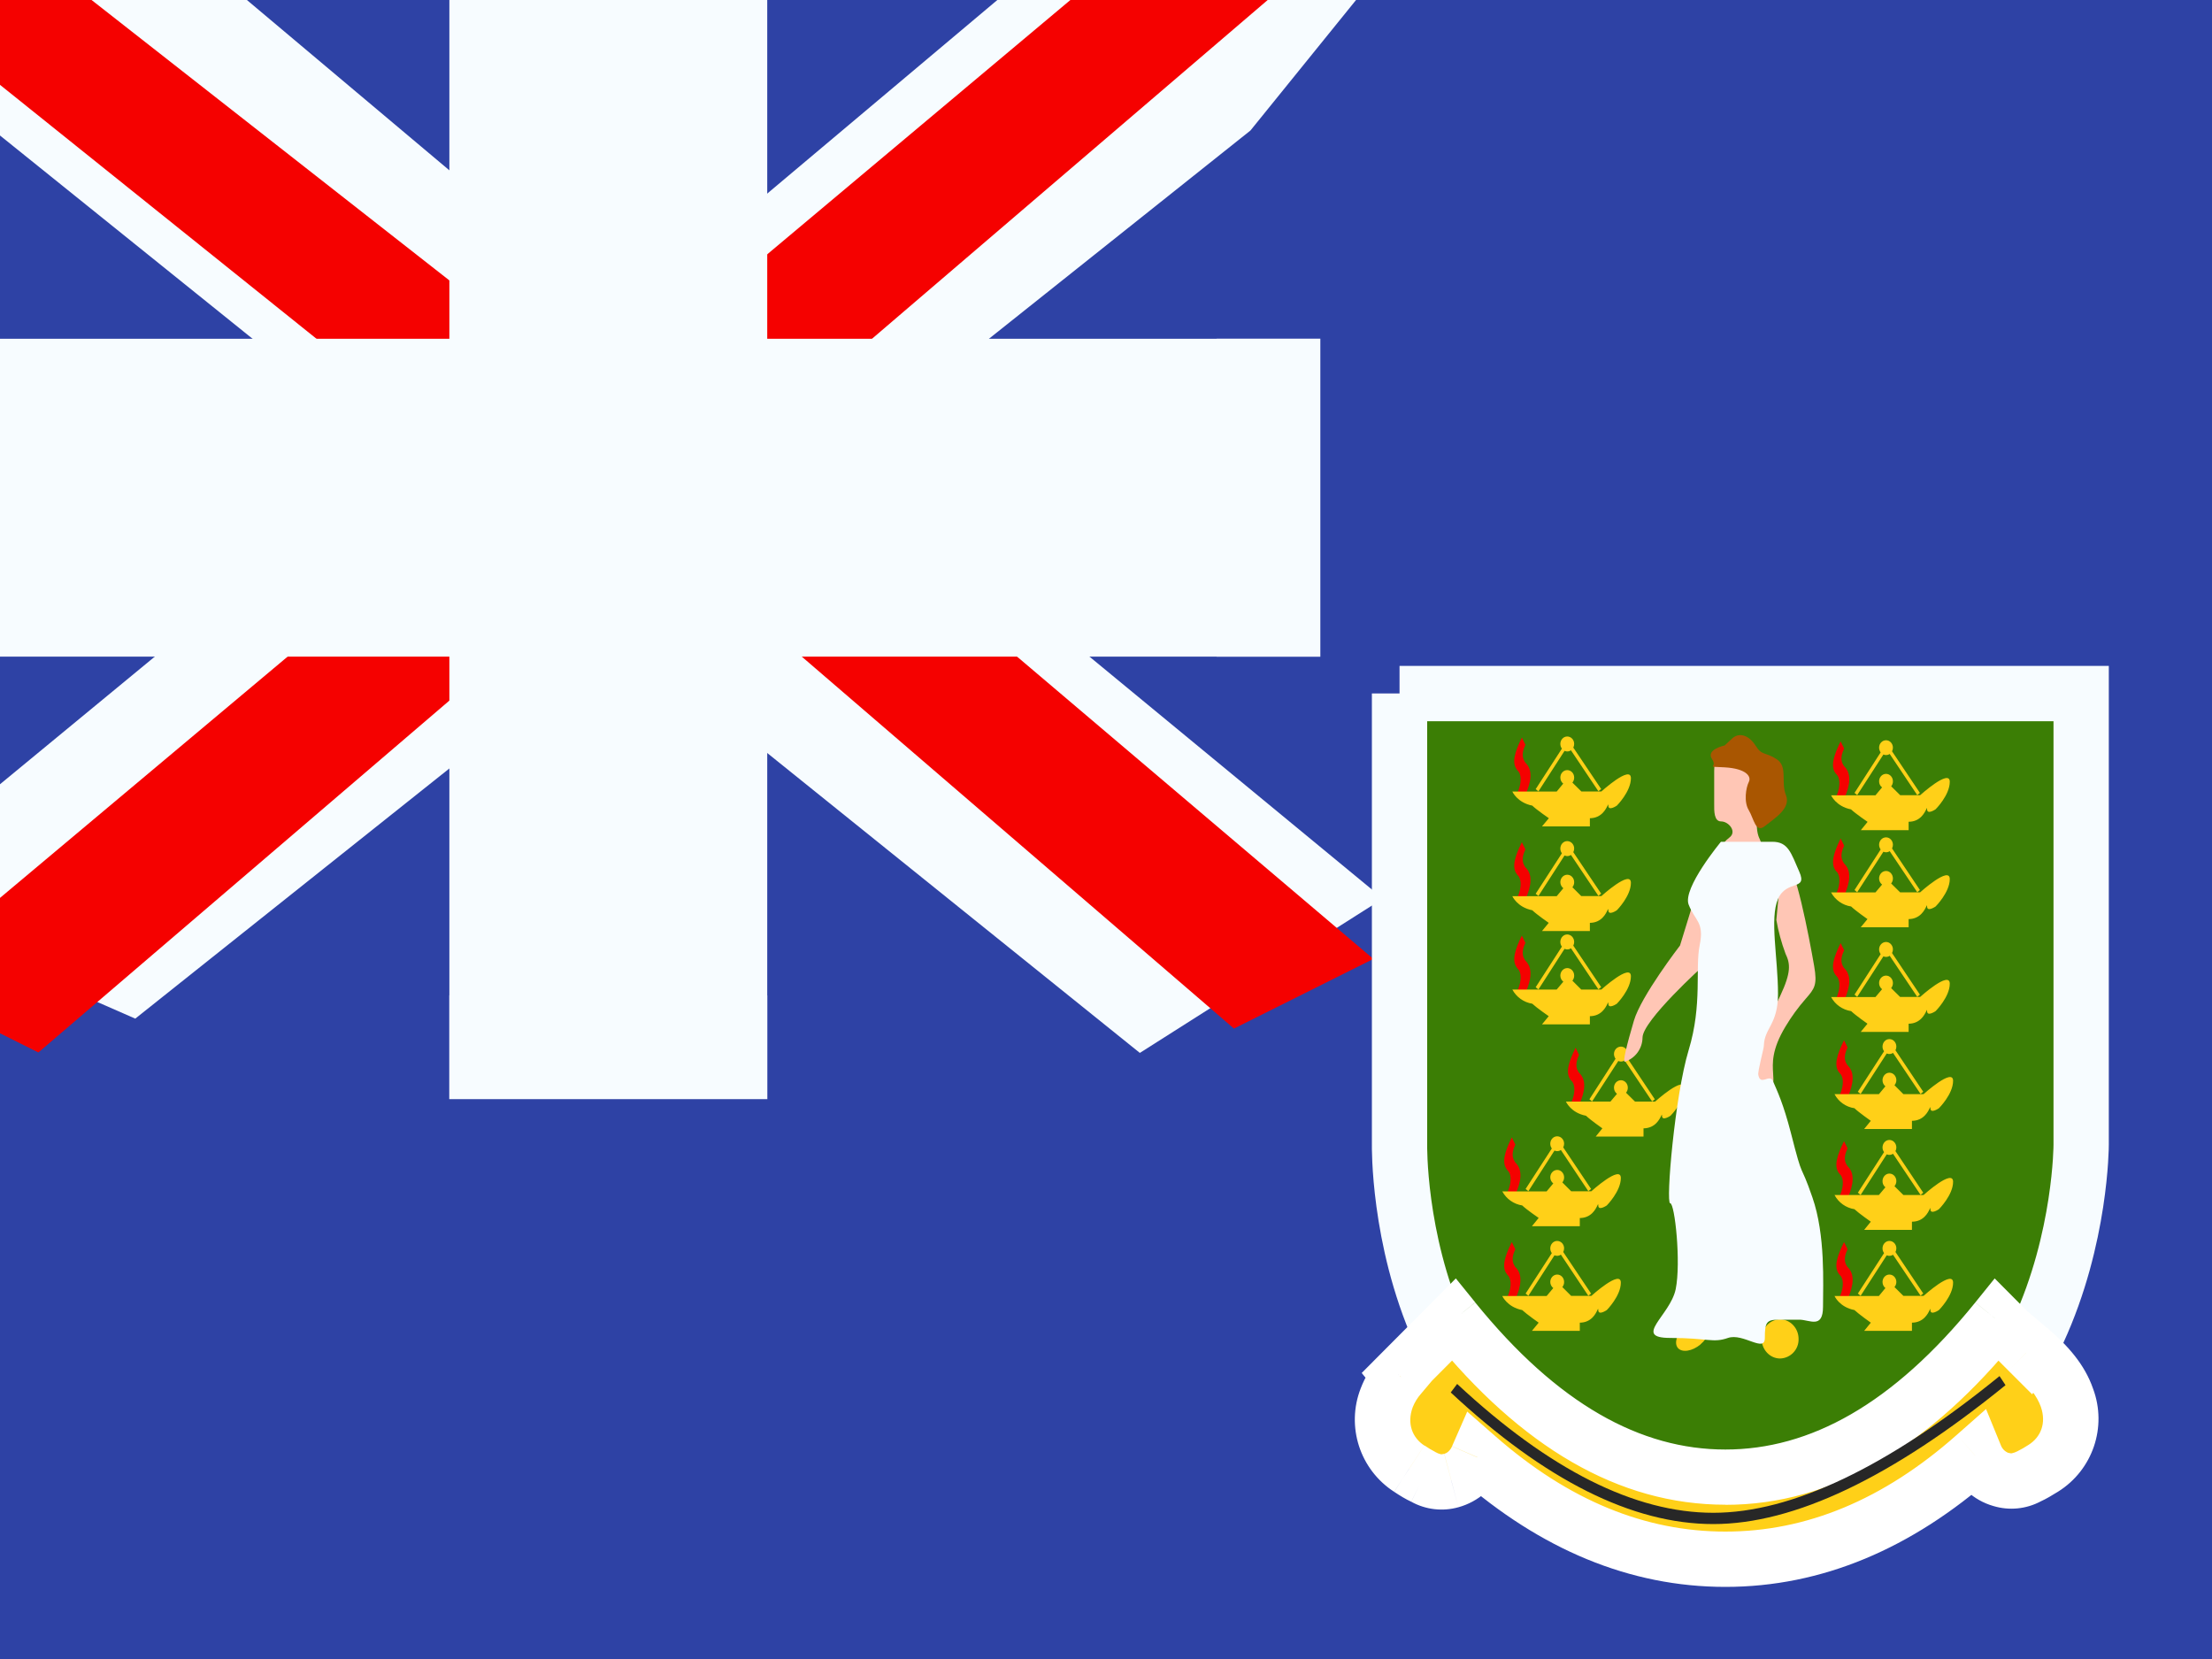
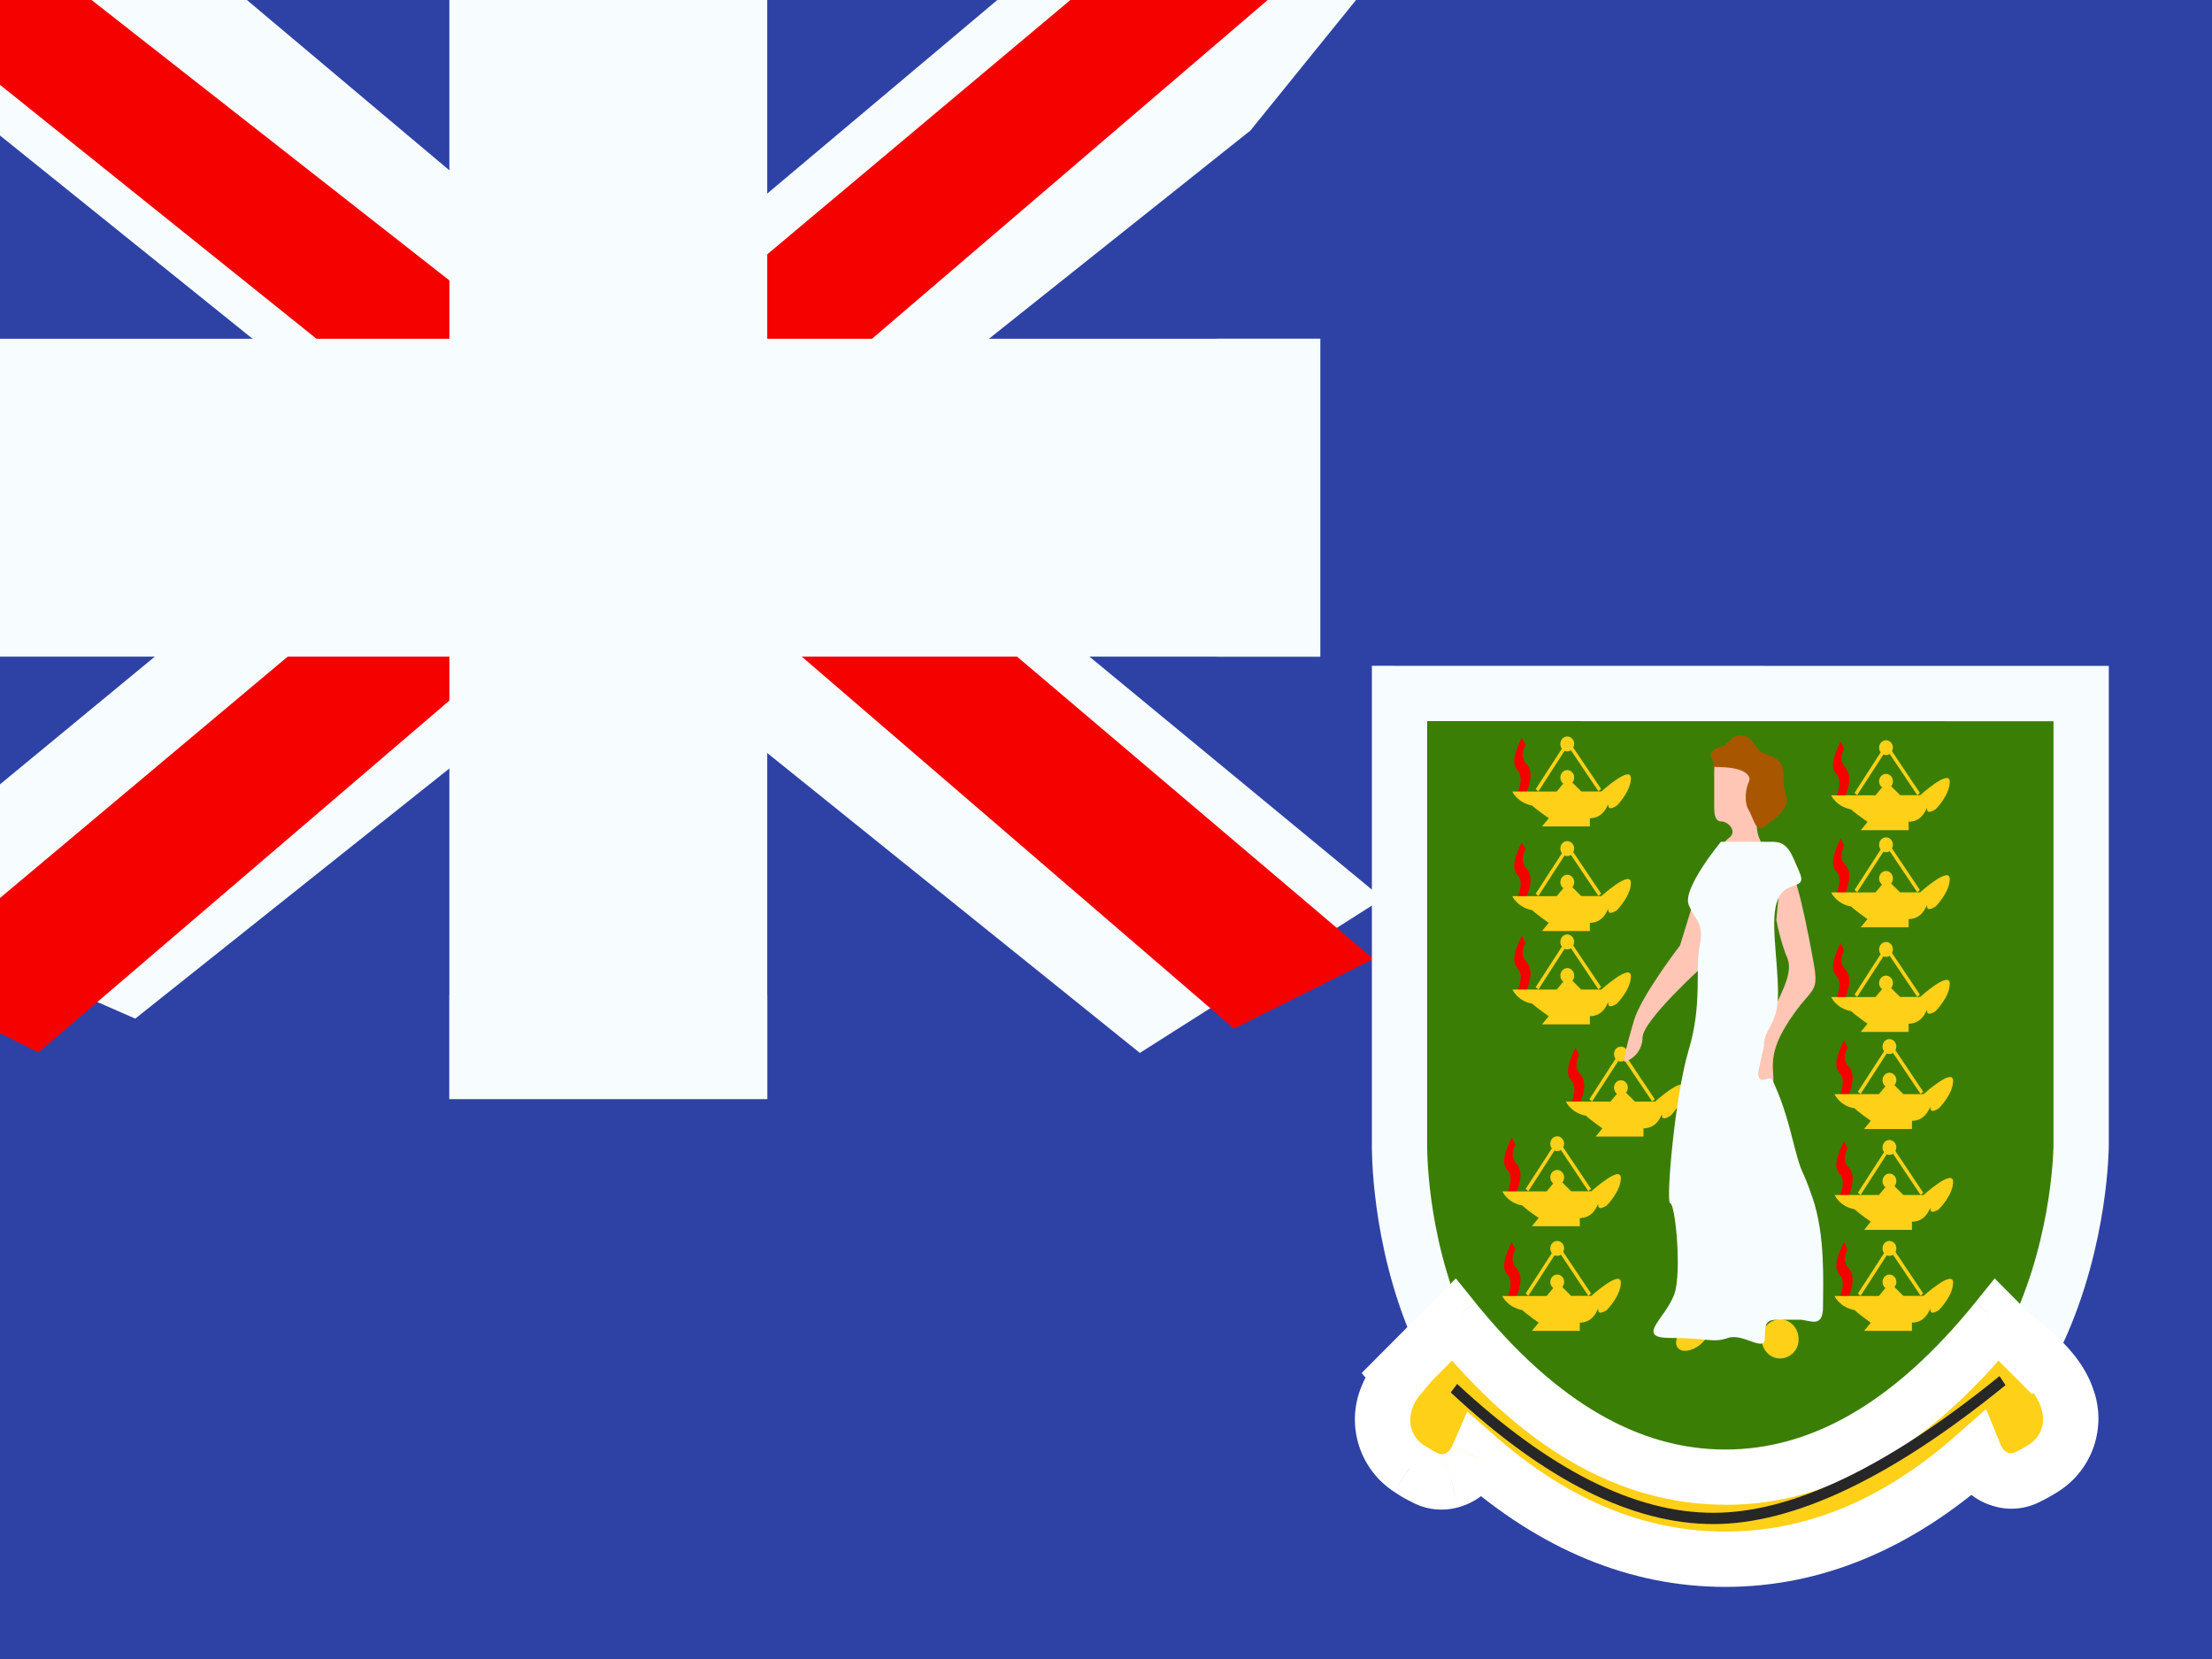
<svg xmlns="http://www.w3.org/2000/svg" width="20" height="15" fill="none">
  <g mask="url(#VG_-_Virgin_Islands_(British)__a)">
-     <path fill="#2E42A5" fill-rule="evenodd" d="M0 0v15h20V0H0z" clip-rule="evenodd" />
+     <path fill="#2e42a5" fill-rule="evenodd" d="M0 0v15h20V0z" clip-rule="evenodd" />
    <g mask="url(#VG_-_Virgin_Islands_(British)__b)">
-       <path fill="#2E42A5" d="M0 0h11v9H0z" />
+       <path fill="#2e42a5" d="M0 0h11v9H0z" />
      <g mask="url(#VG_-_Virgin_Islands_(British)__c)">
-         <path fill="#F7FCFF" d="M-1.253 8.125 1.223 9.21l10.083-8.03 1.306-1.614-2.647-.363-4.113 3.46-3.31 2.332-3.795 3.129z" />
-         <path fill="#F50100" d="m-.914 8.886 1.261.63L12.143-.583h-1.77L-.915 8.886z" />
-         <path fill="#F7FCFF" d="M12.503 8.125 10.306 9.52-.056 1.18-1.362-.434l2.647-.363 4.113 3.46 3.31 2.332 3.795 3.129z" />
-         <path fill="#F50100" d="m12.418 8.67-1.261.63-5.023-4.323-1.489-.483-6.133-4.921H.283l6.13 4.804 1.628.58 4.377 3.714z" />
-         <path fill="#F50100" fill-rule="evenodd" d="M6 0H5v4H0v1h5v4h1V5h5V4H6V0z" clip-rule="evenodd" />
-         <path fill="#F7FCFF" d="M5 0v-.938h-.938V0H5zm1 0h.938v-.938H6V0zM5 4v.938h.938V4H5zM0 4v-.938h-.938V4H0zm0 1h-.938v.938H0V5zm5 0h.938v-.938H5V5zm0 4h-.938v.938H5V9zm1 0v.938h.938V9H6zm0-4v-.938h-.938V5H6zm5 0v.938h.938V5H11zm0-1h.938v-.938H11V4zM6 4h-.938v.938H6V4zM5 .937h1V-.938H5V.938zM5.938 4V0H4.063v4h1.875zM0 4.938h5V3.063H0v1.874zM.938 5V4H-.938v1H.938zM5 4.062H0v1.875h5V4.063zM5.938 9V5H4.063v4h1.875zM6 8.062H5v1.876h1V8.062zM5.062 5v4h1.875V5H5.063zM11 4.062H6v1.875h5V4.063zM10.062 4v1h1.876V4h-1.876zM6 4.938h5V3.063H6v1.874zM5.062 0v4h1.875V0H5.063z" mask="url(#VG_-_Virgin_Islands_(British)__d)" />
+         <path fill="#f7fcff" d="M-1.253 8.125 1.223 9.21l10.083-8.03 1.306-1.614-2.647-.363-4.113 3.46-3.31 2.332z" />
+         <path fill="#f50100" d="m-.914 8.886 1.261.63L12.143-.583h-1.77z" />
+         <path fill="#f7fcff" d="M12.503 8.125 10.306 9.52-.056 1.18-1.362-.434l2.647-.363 4.113 3.46 3.31 2.332z" />
+         <path fill="#f50100" d="m12.418 8.67-1.261.63-5.023-4.323-1.489-.483-6.133-4.921H.283l6.13 4.804 1.628.58 4.377 3.714z" />
+         <path fill="#f50100" fill-rule="evenodd" d="M6 0H5v4H0v1h5v4h1V5h5V4H6z" clip-rule="evenodd" />
+         <path fill="#f7fcff" d="M5 0v-.938h-.938V0zm1 0h.938v-.938H6zM5 4v.938h.938V4zM0 4v-.938h-.938V4zm0 1h-.938v.938H0zm5 0h.938v-.938H5zm0 4h-.938v.938H5zm1 0v.938h.938V9zm0-4v-.938h-.938V5zm5 0v.938h.938V5zm0-1h.938v-.938H11zM6 4h-.938v.938H6zM5 .937h1V-.938H5zM5.938 4V0H4.063v4zM0 4.938h5V3.063H0zM.938 5V4H-.938v1zM5 4.062H0v1.875h5zM5.938 9V5H4.063v4zM6 8.062H5v1.876h1zM5.062 5v4h1.875V5zM11 4.062H6v1.875h5zM10.062 4v1h1.876V4zM6 4.938h5V3.063H6zM5.062 0v4h1.875V0z" mask="url(#VG_-_Virgin_Islands_(British)__d)" />
      </g>
-       <path fill="#3B7E05" fill-rule="evenodd" stroke="#F7FCFF" stroke-width=".5" d="M12.654 6.27v4.081s-.06 3.376 3.051 3.376c3.112 0 3.112-3.376 3.112-3.376v-4.08h-6.163z" clip-rule="evenodd" />
-       <path fill="#FFD018" fill-rule="evenodd" d="m12.648 12.43.496-.497c.775.957 1.59 1.422 2.456 1.422.866 0 1.68-.465 2.454-1.422l.282.283.012-.018c.173.146.286.283.341.441a.527.527 0 0 1-.215.637 1.204 1.204 0 0 1-.129.073.326.326 0 0 1-.253.028.363.363 0 0 1-.233-.217c-.703.622-1.458.938-2.259.938-.794 0-1.543-.31-2.242-.922a.362.362 0 0 1-.236.21.326.326 0 0 1-.253-.032 1.214 1.214 0 0 1-.127-.075.527.527 0 0 1-.204-.64.66.66 0 0 1 .12-.198.475.475 0 0 1-.01-.01z" clip-rule="evenodd" />
-       <path fill="#fff" d="m13.144 11.933.194-.158-.175-.216-.196.197.177.177zm-.496.497-.177-.176-.159.16.142.174.194-.158zm5.406-.497.177-.177-.196-.197-.175.217.194.157zm.282.283-.177.176.215.215.17-.251-.208-.14zm.012-.018.162-.19-.213-.18-.156.23.207.14zm.341.441.236-.082-.236.082zm-.215.637.134.211-.134-.211zm-.129.073-.105-.227.105.227zm-.253.028.068-.24-.068.24zm-.233-.217.231-.095-.133-.325-.264.233.166.187zm-4.5.016.164-.188-.257-.225-.137.313.23.1zm-.237.21-.064-.241.064.242zm-.253-.032-.109.225.11-.225zm-.127-.075-.137.21.136-.21zm-.204-.64-.235-.086.235.086zm.12-.198.19.161.133-.158-.13-.16-.194.157zm.309-.685-.496.498.354.353.496-.498-.354-.353zm2.633 1.35c-.764 0-1.515-.408-2.262-1.33l-.388.314c.802.991 1.682 1.515 2.65 1.515v-.5zm2.26-1.33c-.746.922-1.496 1.33-2.26 1.33v.5c.968 0 1.847-.525 2.649-1.516l-.39-.314zm.653.263-.282-.283-.354.354.282.282.354-.353zm-.372.02-.012.017.414.28.012-.018-.414-.28zm.784.498c-.076-.22-.228-.391-.415-.55l-.323.382c.157.134.232.235.266.332l.472-.164zm-.317.93a.777.777 0 0 0 .317-.93l-.472.164c.051.148-.002.274-.112.343l.267.423zm-.157.088c.05-.023.101-.053.157-.088l-.267-.423a.952.952 0 0 1-.101.058l.21.453zm-.427.042a.564.564 0 0 0 .427-.042l-.211-.453a.193.193 0 0 1-.05.018c-.002 0-.009.002-.03-.004l-.136.481zm-.396-.362c.07.174.213.31.396.362l.136-.48a.12.12 0 0 1-.07-.072l-.462.19zM15.6 14.348c.873 0 1.685-.346 2.425-1l-.332-.375c-.666.59-1.364.875-2.093.875v.5zm-2.406-.984c.735.644 1.54.984 2.406.984v-.5c-.723 0-1.415-.28-2.077-.86l-.33.376zm-.008.264a.613.613 0 0 0 .401-.351l-.458-.2c-.019.042-.048.062-.07.068l.127.483zm-.426-.05a.565.565 0 0 0 .426.05l-.128-.483c-.021.005-.028.004-.03.004a.193.193 0 0 1-.05-.02l-.218.45zm-.155-.09c.054.036.105.067.155.09l.219-.449a.955.955 0 0 1-.1-.06l-.274.42zm-.302-.935a.777.777 0 0 0 .302.935l.273-.418c-.108-.071-.159-.198-.105-.346l-.47-.171zm.163-.272a.91.91 0 0 0-.163.272l.47.171a.413.413 0 0 1 .075-.122l-.382-.321zm-.012.307.01.011.387-.315a.442.442 0 0 1-.009-.01l-.388.314z" />
-       <path fill="#F50100" fill-rule="evenodd" d="m13.722 7.163.07.025c.057-.13.066-.229 0-.292l-.002-.003c-.015-.024-.043-.067.002-.159l-.032-.065c-.065.132-.094.228-.043.292l.002.004.003.002c.03.027.042.1 0 .196zm0 .946.07.025c.057-.13.066-.229 0-.292l-.002-.003c-.015-.024-.043-.067.002-.159l-.032-.065c-.065.132-.094.228-.043.292l.002.004.003.002c.03.027.042.1 0 .196zm.07.87-.07-.026c.042-.095.03-.169 0-.195l-.003-.003-.002-.003c-.05-.065-.022-.16.043-.293l.032.066c-.045.091-.017.134-.002.158l.002.003c.066.064.057.163 0 .293zm.416.988.07.025c.056-.13.066-.229 0-.292l-.003-.003c-.015-.024-.042-.067.002-.159l-.031-.065c-.065.132-.094.228-.044.292l.003.004.003.002c.03.027.041.1 0 .196zm-.507.836-.07-.026c.042-.095.03-.168 0-.195l-.003-.003-.002-.003c-.05-.064-.022-.16.043-.292l.032.065c-.045.092-.017.134-.002.159l.002.003c.066.063.057.162 0 .292zm-.07.92.07.026c.057-.13.066-.229 0-.293l-.002-.002c-.015-.025-.043-.067.002-.159l-.032-.065c-.065.132-.094.228-.043.292l.002.003.003.003c.03.027.042.1 0 .195zm3.073.026-.069-.026c.042-.095.03-.168 0-.195l-.003-.003-.003-.003c-.05-.064-.021-.16.044-.292l.032.065c-.045.092-.018.134-.002.159l.002.002c.066.064.056.163 0 .293zm-.069-.938.07.026c.056-.13.066-.23 0-.293l-.002-.003c-.016-.024-.043-.067.002-.158l-.032-.065c-.065.132-.094.228-.044.292l.003.003.003.003c.03.026.042.1 0 .195zm.07-.886-.07-.026c.042-.095.03-.169 0-.195l-.003-.003-.003-.003c-.05-.065-.021-.16.044-.293l.032.066c-.045.091-.018.134-.002.158l.002.003c.066.064.056.163 0 .293zm-.1-.904.07.025c.056-.13.065-.229 0-.292l-.003-.003c-.015-.024-.043-.067.002-.159l-.032-.065c-.064.132-.094.228-.043.292l.003.004.003.002c.029.027.041.1 0 .196zm.07-.92-.07-.026c.041-.095.029-.17 0-.195l-.003-.003-.003-.003c-.05-.065-.021-.16.043-.293l.032.065c-.044.092-.017.135-.002.159l.002.003c.066.063.057.162 0 .292zm-.07-.905.07.026c.056-.13.065-.229 0-.293l-.003-.003c-.015-.024-.043-.066.002-.158l-.032-.065c-.064.132-.094.228-.043.292l.003.003.003.003c.029.027.041.1 0 .195z" clip-rule="evenodd" />
-       <path fill="#FFD018" fill-rule="evenodd" d="M14.225 6.76a.072.072 0 0 0 .008-.034c0-.037-.028-.067-.063-.067-.034 0-.062.03-.062.067 0 .016.005.031.014.043l-.237.366.025.02.236-.366a.058.058 0 0 0 .058-.005l.248.37.025-.02-.252-.375zm-.008.316a.07.07 0 0 0 .016-.046c0-.037-.028-.067-.063-.067-.034 0-.062.03-.062.067 0 .023.01.043.026.055l-.059.072h-.401s.044.1.18.127c.042.04.15.114.15.114l-.062.074h.433v-.074c.106-.001.145-.084.16-.114.005-.012.007-.016.007 0 0 .053.077 0 .077 0s.127-.127.127-.248c0-.122-.267.12-.267.12h-.181l-.081-.08zm-.543 1.027h.401l.06-.072a.07.07 0 0 1-.027-.055c0-.037.028-.067.063-.067.034 0 .062.03.062.067a.07.07 0 0 1-.016.046l.08.08h.182s.267-.242.267-.12c0 .12-.127.248-.127.248s-.077.053-.077 0c0-.016-.002-.012-.008 0-.014.03-.053.113-.159.114v.074h-.433l.061-.074s-.107-.074-.149-.114c-.136-.027-.18-.127-.18-.127zm.551-.398a.072.072 0 0 0 .008-.033c0-.037-.028-.067-.063-.067-.034 0-.062.03-.062.067 0 .016.005.031.014.043l-.237.366.025.02.236-.366a.058.058 0 0 0 .058-.005l.248.37.025-.02-.252-.375zm-.551 1.242h.401l.06-.071a.07.07 0 0 1-.027-.055c0-.037.028-.068.063-.068.034 0 .062.03.062.068a.07.07 0 0 1-.016.046l.08.08h.182s.267-.242.267-.12c0 .12-.127.248-.127.248s-.077.053-.077 0c0-.016-.002-.013-.008 0-.014.03-.053.112-.159.113v.074h-.433l.061-.074s-.107-.074-.149-.113a.248.248 0 0 1-.18-.128zm.551-.397a.072.072 0 0 0 .008-.033c0-.037-.028-.068-.063-.068-.034 0-.062.03-.062.068 0 .016.005.03.014.042l-.237.367.025.02.236-.367a.058.058 0 0 0 .058-.005l.248.371.025-.02-.252-.375zm-.066 1.41h.402l.059-.07a.07.07 0 0 1-.027-.056c0-.037.028-.067.063-.067.034 0 .062.03.062.067a.07.07 0 0 1-.016.046l.081.08h.182s.267-.242.267-.12c0 .12-.128.248-.128.248s-.077.053-.077 0c0-.015-.001-.012-.007 0-.014.03-.054.113-.16.114v.074h-.432l.06-.074s-.106-.074-.148-.114c-.137-.026-.181-.127-.181-.127zm.552-.397a.072.072 0 0 0 .007-.033c0-.037-.027-.067-.062-.067s-.063.03-.063.067c0 .016.006.031.014.043l-.236.366.024.02.237-.366a.058.058 0 0 0 .057-.005l.249.371.024-.02-.251-.376zm-1.128 1.209h.401l.06-.072a.07.07 0 0 1-.027-.055c0-.037.028-.067.063-.067.034 0 .062.03.062.067a.07.07 0 0 1-.016.046l.08.08h.182s.267-.242.267-.12c0 .12-.127.248-.127.248s-.077.053-.077 0c0-.016-.002-.012-.008 0-.014.03-.053.113-.159.114v.074h-.433l.061-.075s-.107-.073-.149-.113a.248.248 0 0 1-.18-.127zm.551-.398a.072.072 0 0 0 .008-.033c0-.037-.028-.067-.063-.067-.034 0-.062.03-.062.067 0 .016.005.031.014.043l-.237.366.025.02.236-.367a.058.058 0 0 0 .058-.005l.248.372.025-.02-.252-.376zm-.551 1.344h.401l.06-.072a.07.07 0 0 1-.027-.055c0-.037.028-.067.063-.067.034 0 .062.03.062.067a.07.07 0 0 1-.016.046l.08.08h.182s.267-.242.267-.12c0 .12-.127.248-.127.248s-.077.053-.077 0c0-.016-.002-.013-.008 0-.014.03-.053.113-.159.114v.074h-.433l.061-.074s-.107-.075-.149-.114c-.136-.027-.18-.127-.18-.127zm.551-.398a.072.072 0 0 0 .008-.033c0-.037-.028-.067-.063-.067-.034 0-.062.03-.062.067 0 .016.005.031.014.043l-.237.366.025.02.236-.366a.06.06 0 0 0 .058-.006l.248.372.025-.02-.252-.376zm2.452.398h.402l.059-.072a.07.07 0 0 1-.026-.055c0-.037.028-.067.062-.067.035 0 .063.03.063.067a.07.07 0 0 1-.017.046l.081.08h.182s.267-.242.267-.12c0 .12-.128.248-.128.248s-.077.053-.077 0c0-.016-.001-.013-.007 0-.014.03-.054.113-.16.114v.074h-.432l.06-.074s-.106-.075-.148-.114c-.137-.027-.18-.127-.18-.127zm.552-.398a.07.07 0 0 0 .008-.033c0-.037-.028-.067-.063-.067-.034 0-.062.03-.062.067 0 .016.005.031.014.043l-.237.366.025.02.236-.366a.059.059 0 0 0 .057-.005l.249.37.024-.02-.251-.375zm-.552-.515h.402l.059-.07a.069.069 0 0 1-.026-.056c0-.037.028-.068.062-.068.035 0 .063.03.063.068a.07.07 0 0 1-.017.046l.081.08h.182s.267-.242.267-.12c0 .12-.128.248-.128.248s-.077.053-.077 0c0-.016-.001-.013-.007 0-.014.03-.054.113-.16.113v.074h-.432l.06-.074s-.106-.074-.148-.113a.248.248 0 0 1-.18-.128zm.552-.397a.071.071 0 0 0 .008-.033c0-.037-.028-.068-.063-.068-.034 0-.062.03-.062.068 0 .016.005.03.014.042l-.237.367.025.02.236-.367a.058.058 0 0 0 .057-.005l.249.372.024-.02-.251-.376zm-.552-.515h.402l.059-.071a.07.07 0 0 1-.026-.055c0-.037.028-.068.062-.068.035 0 .063.03.063.068a.07.07 0 0 1-.017.045l.081.081h.182s.267-.242.267-.121-.128.248-.128.248-.077.054-.077 0c0-.015-.001-.012-.007 0-.014.03-.054.113-.16.114v.074h-.432l.06-.074s-.106-.074-.148-.114a.243.243 0 0 1-.18-.127zm.552-.397a.07.07 0 0 0 .008-.033c0-.038-.028-.068-.063-.068-.034 0-.062.03-.062.068 0 .016.005.03.014.042l-.237.366.025.02.236-.366a.059.059 0 0 0 .057-.005l.249.371.024-.02-.251-.375zm-.582-.481h.401l.06-.071a.07.07 0 0 1-.027-.056c0-.037.028-.067.063-.067.034 0 .062.03.062.067a.07.07 0 0 1-.016.046l.081.08h.181s.268-.242.268-.12c0 .12-.128.248-.128.248s-.077.053-.077 0c0-.015-.002-.012-.007 0-.015.03-.054.113-.16.114v.074h-.433l.061-.074s-.106-.074-.148-.114a.248.248 0 0 1-.181-.127zm.551-.398a.072.072 0 0 0 .008-.033c0-.037-.028-.067-.062-.067-.035 0-.063.03-.063.067 0 .017.006.031.014.043l-.236.366.024.02.237-.366a.058.058 0 0 0 .057-.005l.249.371.024-.02-.252-.376zm-.551-.548h.401l.06-.071a.07.07 0 0 1-.027-.055c0-.038.028-.068.063-.068.034 0 .062.03.062.068a.07.07 0 0 1-.016.045l.081.08h.181s.268-.242.268-.12c0 .12-.128.248-.128.248s-.077.053-.077 0c0-.015-.002-.012-.007 0-.015.03-.054.113-.16.114v.074h-.433l.061-.074s-.106-.074-.148-.114a.248.248 0 0 1-.181-.127zm.551-.398a.072.072 0 0 0 .008-.033c0-.037-.028-.067-.062-.067-.035 0-.063.03-.063.067 0 .017.006.031.014.043l-.236.366.024.02.237-.366a.058.058 0 0 0 .057-.005l.249.371.024-.02-.252-.376z" clip-rule="evenodd" />
-       <path fill="#FFC6B5" fill-rule="evenodd" d="m15.4 7.866-.21.683s-.352.456-.417.68c-.066.223-.101.371-.083.371a.232.232 0 0 0 .161-.218c0-.154.549-.649.549-.649l.164-.867H15.4z" clip-rule="evenodd" />
-       <path fill="#FFD018" fill-rule="evenodd" d="M17.107 6.793a.072.072 0 0 0 .008-.033c0-.037-.028-.067-.062-.067-.035 0-.063.03-.063.067 0 .016.006.031.014.043l-.236.366.024.02.237-.367a.058.058 0 0 0 .057-.005l.249.372.024-.02-.252-.376zm-.008.317a.07.07 0 0 0 .016-.046c0-.037-.028-.067-.062-.067-.035 0-.063.03-.063.067 0 .023.01.043.027.055l-.06.072h-.401s.044.1.18.127c.043.04.15.113.15.113l-.061.075h.432V7.43c.106 0 .145-.084.16-.113.005-.013.007-.016.007 0 0 .053.077 0 .077 0s.128-.127.128-.249c0-.12-.268.122-.268.122h-.18l-.082-.081z" clip-rule="evenodd" />
-       <path fill="#FFC6B5" fill-rule="evenodd" d="M15.913 7.592c.005.013.01.022.01.036 0 .039-.167.097-.288.097-.12 0-.073-.097 0-.151.074-.054-.005-.147-.073-.147-.064 0-.064-.09-.063-.163V6.97c0-.114.03-.1.09-.075a.318.318 0 0 0 .131.034c.09 0 .095.02.108.077.009.034.02.08.055.144.057.1.045.124.027.16a.228.228 0 0 0-.027.117c0 .104.018.14.03.165zm.148.726.036-.385s-.036-.14.047-.14c.084 0 .212.672.259.942.03.172.003.204-.077.296a1.7 1.7 0 0 0-.182.25c-.127.21-.118.333-.112.427.004.063.007.112-.031.166-.09.125-.126.007-.162-.109a1.745 1.745 0 0 0-.008-.025c-.034-.108.122-.435.227-.657l.039-.081c.1-.214.09-.289.047-.379a1.74 1.74 0 0 1-.083-.305z" clip-rule="evenodd" />
-       <path fill="#FFD018" fill-rule="evenodd" d="M16.262 12.106a.172.172 0 0 1-.167.177c-.092 0-.167-.08-.167-.177 0-.098.075-.177.167-.177.092 0 .167.08.167.177zm-.887.05c-.075.062-.166.076-.204.032-.038-.045-.008-.133.067-.196.075-.062.166-.077.204-.032.038.045.008.132-.067.195z" clip-rule="evenodd" />
-       <path fill="#A95601" fill-rule="evenodd" d="M15.594 6.74s-.173.036-.115.123c.058.086-.076.064.115.075.192.011.244.081.218.132-.026.052-.047.18 0 .256.046.077.061.21.144.144.082-.067.24-.159.192-.28-.049-.12.02-.26-.086-.327-.106-.068-.13-.027-.19-.123-.061-.095-.15-.122-.214-.06l-.064.06z" clip-rule="evenodd" />
-       <path fill="#F7FCFF" fill-rule="evenodd" d="M15.56 7.611s-.349.42-.292.568c.057.148.143.156.1.366-.043.21.026.536-.1.95-.125.413-.208 1.384-.167 1.384.042 0 .099.536.05.777-.05.24-.394.441-.05.441.344 0 .385.048.523 0 .137-.047.333.138.333 0 0-.137.014-.165.12-.165h.192c.093 0 .214.087.214-.118s.023-.646-.096-.988c-.118-.342-.078-.124-.194-.581-.07-.27-.123-.378-.164-.473-.03-.065-.112.05-.131-.053-.007-.034.05-.237.05-.263.004-.163.128-.19.128-.47 0-.324-.077-.68 0-.858.078-.178.269-.071.193-.245-.076-.173-.101-.272-.244-.272h-.465z" clip-rule="evenodd" />
-       <path fill="#272727" d="m13.117 12.59.058-.077c.835.778 1.607 1.165 2.316 1.165.709 0 1.572-.41 2.588-1.236l.054.082c-1.03.837-1.91 1.256-2.642 1.256-.733 0-1.524-.397-2.374-1.19z" />
+       <path fill="#3b7e05" fill-rule="evenodd" stroke="#f7fcff" stroke-width=".5" d="M12.654 6.27v4.081s-.06 3.376 3.051 3.376 3.112-3.376 3.112-3.376v-4.08z" clip-rule="evenodd" />
+       <path fill="#ffd018" fill-rule="evenodd" d="m12.648 12.43.496-.497c.775.957 1.59 1.422 2.456 1.422s1.68-.465 2.454-1.422l.282.283.012-.018c.173.146.286.283.341.441a.53.53 0 0 1-.215.637 1 1 0 0 1-.129.073.33.33 0 0 1-.253.028.36.36 0 0 1-.233-.217c-.703.622-1.458.938-2.259.938-.794 0-1.543-.31-2.242-.922a.36.36 0 0 1-.236.21.33.33 0 0 1-.253-.032 1 1 0 0 1-.127-.075.53.53 0 0 1-.204-.64.7.7 0 0 1 .12-.198l-.01-.01z" clip-rule="evenodd" />
+       <path fill="#fff" d="m13.144 11.933.194-.158-.175-.216-.196.197zm-.496.497-.177-.176-.159.16.142.174zm5.406-.497.177-.177-.196-.197-.175.217zm.282.283-.177.176.215.215.17-.251zm.012-.018.162-.19-.213-.18-.156.23zm.341.441.236-.082zm-.215.637.134.211zm-.129.073-.105-.227zm-.253.028.068-.24zm-.233-.217.231-.095-.133-.325-.264.233zm-4.5.016.164-.188-.257-.225-.137.313zm-.237.21-.064-.241.064.242zm-.253-.032-.109.225zm-.127-.075-.137.21.136-.21zm-.204-.64-.235-.086zm.12-.198.19.161.133-.158-.13-.16-.194.157zm.309-.685-.496.498.354.353.496-.498zm2.633 1.35c-.764 0-1.515-.408-2.262-1.33l-.388.314c.802.991 1.682 1.515 2.65 1.515zm2.26-1.33c-.746.922-1.496 1.33-2.26 1.33v.5c.968 0 1.847-.525 2.649-1.516l-.39-.314zm.653.263-.282-.283-.354.354.282.282zm-.372.02-.012.017.414.28.012-.018-.414-.28zm.784.498c-.076-.22-.228-.391-.415-.55l-.323.382c.157.134.232.235.266.332zm-.317.93a.78.78 0 0 0 .317-.93l-.472.164c.051.148-.002.274-.112.343zm-.157.088q.074-.035.157-.088l-.267-.423a1 1 0 0 1-.101.058l.21.453zm-.427.042a.56.56 0 0 0 .427-.042l-.211-.453a.2.2 0 0 1-.05.018c-.002 0-.009.002-.03-.004zm-.396-.362c.07.174.213.31.396.362l.136-.48a.12.12 0 0 1-.07-.072zM15.6 14.348c.873 0 1.685-.346 2.425-1l-.332-.375c-.666.59-1.364.875-2.093.875zm-2.406-.984c.735.644 1.54.984 2.406.984v-.5c-.723 0-1.415-.28-2.077-.86l-.33.376zm-.008.264a.61.61 0 0 0 .401-.351l-.458-.2c-.019.042-.048.062-.07.068zm-.426-.05a.56.56 0 0 0 .426.05l-.128-.483c-.021.005-.028.004-.03.004a.2.2 0 0 1-.05-.02zm-.155-.09q.08.055.155.09l.219-.449a1 1 0 0 1-.1-.06zm-.302-.935a.78.78 0 0 0 .302.935l.273-.418c-.108-.071-.159-.198-.105-.346zm.163-.272a.9.9 0 0 0-.163.272l.47.171a.4.4 0 0 1 .075-.122zm-.012.307.01.011.387-.315-.009-.01z" />
+       <path fill="#f50100" fill-rule="evenodd" d="m13.722 7.163.07.025c.057-.13.066-.229 0-.292l-.002-.003c-.015-.024-.043-.067.002-.159l-.032-.065c-.065.132-.094.228-.043.292l.002.004.003.002c.03.027.042.1 0 .196m0 .946.07.025c.057-.13.066-.229 0-.292l-.002-.003c-.015-.024-.043-.067.002-.159l-.032-.065c-.065.132-.094.228-.043.292l.002.004.003.002c.03.027.042.1 0 .196m.07.87-.07-.026c.042-.095.03-.169 0-.195l-.003-.003-.002-.003c-.05-.065-.022-.16.043-.293l.032.066c-.045.091-.017.134-.002.158l.002.003c.066.064.057.163 0 .293m.416.988.07.025c.056-.13.066-.229 0-.292l-.003-.003c-.015-.024-.042-.067.002-.159l-.031-.065c-.065.132-.094.228-.044.292l.003.004.003.002c.03.027.041.1 0 .196m-.507.836-.07-.026c.042-.095.03-.168 0-.195l-.003-.003-.002-.003c-.05-.064-.022-.16.043-.292l.032.065c-.045.092-.017.134-.002.159l.002.003c.066.063.057.162 0 .292m-.07.92.07.026c.057-.13.066-.229 0-.293l-.002-.002c-.015-.025-.043-.067.002-.159l-.032-.065c-.065.132-.094.228-.043.292l.002.003.003.003c.03.027.042.1 0 .195m3.073.026-.069-.026c.042-.095.03-.168 0-.195l-.003-.003-.003-.003c-.05-.064-.021-.16.044-.292l.032.065c-.045.092-.018.134-.002.159l.002.002c.066.064.056.163 0 .293zm-.069-.938.07.026c.056-.13.066-.23 0-.293l-.002-.003c-.016-.024-.043-.067.002-.158l-.032-.065c-.065.132-.094.228-.044.292l.003.003.003.003c.03.026.042.1 0 .195m.07-.886-.07-.026c.042-.095.03-.169 0-.195l-.003-.003-.003-.003c-.05-.065-.021-.16.044-.293l.032.066c-.045.091-.018.134-.002.158l.002.003c.066.064.056.163 0 .293m-.1-.904.07.025c.056-.13.065-.229 0-.292l-.003-.003c-.015-.024-.043-.067.002-.159l-.032-.065c-.064.132-.094.228-.043.292l.003.004.003.002c.029.027.041.1 0 .196m.07-.92-.07-.026c.041-.095.029-.17 0-.195l-.003-.003-.003-.003c-.05-.065-.021-.16.043-.293l.032.065c-.044.092-.017.135-.002.159l.002.003c.066.063.057.162 0 .292zm-.07-.905.07.026c.056-.13.065-.229 0-.293l-.003-.003c-.015-.024-.043-.066.002-.158l-.032-.065c-.064.132-.094.228-.043.292l.003.003.003.003c.029.027.041.1 0 .195" clip-rule="evenodd" />
+       <path fill="#ffd018" fill-rule="evenodd" d="M14.225 6.76a.1.1 0 0 0 .008-.034c0-.037-.028-.067-.063-.067-.034 0-.062.03-.062.067q0 .025.014.043l-.237.366.025.02.236-.366a.06.06 0 0 0 .058-.005l.248.37.025-.02zm-.008.316a.07.07 0 0 0 .016-.046c0-.037-.028-.067-.063-.067-.034 0-.062.03-.062.067q.001.036.026.055l-.059.072h-.401s.044.1.18.127c.042.04.15.114.15.114l-.062.074h.433v-.074c.106-.001.145-.084.16-.114.005-.012.007-.016.007 0 0 .053.077 0 .077 0s.127-.127.127-.248c0-.122-.267.12-.267.12h-.181zm-.543 1.027h.401l.06-.072a.07.07 0 0 1-.027-.055c0-.037.028-.067.063-.067.034 0 .062.03.062.067a.07.07 0 0 1-.016.046l.08.08h.182s.267-.242.267-.12c0 .12-.127.248-.127.248s-.077.053-.077 0c0-.016-.002-.012-.008 0-.014.03-.053.113-.159.114v.074h-.433l.061-.074s-.107-.074-.149-.114c-.136-.027-.18-.127-.18-.127m.551-.398a.1.1 0 0 0 .008-.033c0-.037-.028-.067-.063-.067-.034 0-.062.03-.062.067q0 .024.014.043l-.237.366.025.02.236-.366a.06.06 0 0 0 .058-.005l.248.37.025-.02zm-.551 1.242h.401l.06-.071a.07.07 0 0 1-.027-.055c0-.037.028-.068.063-.068.034 0 .062.03.062.068a.07.07 0 0 1-.016.046l.08.08h.182s.267-.242.267-.12c0 .12-.127.248-.127.248s-.077.053-.077 0c0-.016-.002-.013-.008 0-.014.03-.053.112-.159.113v.074h-.433l.061-.074s-.107-.074-.149-.113a.25.25 0 0 1-.18-.128m.551-.397a.1.1 0 0 0 .008-.033c0-.037-.028-.068-.063-.068-.034 0-.062.03-.062.068q0 .024.014.042l-.237.367.025.02.236-.367a.06.06 0 0 0 .058-.005l.248.371.025-.02zm-.066 1.41h.402l.059-.07a.07.07 0 0 1-.027-.056c0-.037.028-.067.063-.067.034 0 .062.03.062.067a.07.07 0 0 1-.016.046l.081.08h.182s.267-.242.267-.12c0 .12-.128.248-.128.248s-.077.053-.077 0c0-.015-.001-.012-.007 0-.014.03-.054.113-.16.114v.074h-.432l.06-.074s-.106-.074-.148-.114c-.137-.026-.181-.127-.181-.127zm.552-.397a.1.1 0 0 0 .007-.033c0-.037-.027-.067-.062-.067s-.063.03-.063.067q.001.024.014.043l-.236.366.024.02.237-.366a.06.06 0 0 0 .057-.005l.249.371.024-.02zm-1.128 1.209h.401l.06-.072a.07.07 0 0 1-.027-.055c0-.037.028-.067.063-.067.034 0 .062.03.062.067a.07.07 0 0 1-.016.046l.08.08h.182s.267-.242.267-.12c0 .12-.127.248-.127.248s-.077.053-.077 0c0-.016-.002-.012-.008 0-.014.03-.053.113-.159.114v.074h-.433l.061-.075s-.107-.073-.149-.113a.25.25 0 0 1-.18-.127m.551-.398a.1.1 0 0 0 .008-.033c0-.037-.028-.067-.063-.067-.034 0-.062.03-.062.067q0 .024.014.043l-.237.366.025.02.236-.367a.06.06 0 0 0 .058-.005l.248.372.025-.02zm-.551 1.344h.401l.06-.072a.07.07 0 0 1-.027-.055c0-.037.028-.067.063-.067.034 0 .062.03.062.067a.07.07 0 0 1-.016.046l.08.08h.182s.267-.242.267-.12c0 .12-.127.248-.127.248s-.077.053-.077 0c0-.016-.002-.013-.008 0-.014.03-.053.113-.159.114v.074h-.433l.061-.074s-.107-.075-.149-.114c-.136-.027-.18-.127-.18-.127m.551-.398a.1.1 0 0 0 .008-.033c0-.037-.028-.067-.063-.067-.034 0-.062.03-.062.067q0 .025.014.043l-.237.366.025.02.236-.366a.06.06 0 0 0 .058-.006l.248.372.025-.02zm2.452.398h.402l.059-.072a.07.07 0 0 1-.026-.055c0-.037.028-.067.062-.067.035 0 .063.03.063.067a.07.07 0 0 1-.017.046l.081.08h.182s.267-.242.267-.12c0 .12-.128.248-.128.248s-.077.053-.077 0c0-.016-.001-.013-.007 0-.014.03-.054.113-.16.114v.074h-.432l.06-.074s-.106-.075-.148-.114c-.137-.027-.18-.127-.18-.127zm.552-.398a.1.1 0 0 0 .008-.033c0-.037-.028-.067-.063-.067-.034 0-.062.03-.062.067q0 .025.014.043l-.237.366.025.02.236-.366a.06.06 0 0 0 .057-.005l.249.37.024-.02zm-.552-.515h.402l.059-.07a.07.07 0 0 1-.026-.056c0-.037.028-.068.062-.068.035 0 .063.03.063.068a.07.07 0 0 1-.017.046l.081.08h.182s.267-.242.267-.12c0 .12-.128.248-.128.248s-.077.053-.077 0c0-.016-.001-.013-.007 0-.014.03-.054.113-.16.113v.074h-.432l.06-.074s-.106-.074-.148-.113a.25.25 0 0 1-.18-.128zm.552-.397a.1.1 0 0 0 .008-.033c0-.037-.028-.068-.063-.068-.034 0-.062.03-.062.068q0 .024.014.042l-.237.367.025.02.236-.367a.06.06 0 0 0 .057-.005l.249.372.024-.02zm-.552-.515h.402l.059-.071a.07.07 0 0 1-.026-.055c0-.037.028-.068.062-.068.035 0 .063.03.063.068a.07.07 0 0 1-.017.045l.081.081h.182s.267-.242.267-.121-.128.248-.128.248-.077.054-.077 0c0-.015-.001-.012-.007 0-.014.03-.054.113-.16.114v.074h-.432l.06-.074s-.106-.074-.148-.114a.24.24 0 0 1-.18-.127zm.552-.397a.1.1 0 0 0 .008-.033c0-.038-.028-.068-.063-.068-.034 0-.062.03-.062.068q0 .024.014.042l-.237.366.025.02.236-.366a.06.06 0 0 0 .057-.005l.249.371.024-.02zm-.582-.481h.401l.06-.071a.07.07 0 0 1-.027-.056c0-.037.028-.067.063-.067.034 0 .062.03.062.067a.07.07 0 0 1-.016.046l.081.08h.181s.268-.242.268-.12c0 .12-.128.248-.128.248s-.077.053-.077 0c0-.015-.002-.012-.007 0-.015.03-.054.113-.16.114v.074h-.433l.061-.074s-.106-.074-.148-.114a.25.25 0 0 1-.181-.127m.551-.398a.1.1 0 0 0 .008-.033c0-.037-.028-.067-.062-.067-.035 0-.063.03-.063.067q.001.025.014.043l-.236.366.024.02.237-.366a.06.06 0 0 0 .057-.005l.249.371.024-.02zm-.551-.548h.401l.06-.071a.07.07 0 0 1-.027-.055c0-.038.028-.068.063-.068.034 0 .062.03.062.068a.07.07 0 0 1-.016.045l.081.08h.181s.268-.242.268-.12c0 .12-.128.248-.128.248s-.077.053-.077 0c0-.015-.002-.012-.007 0-.015.03-.054.113-.16.114v.074h-.433l.061-.074s-.106-.074-.148-.114a.25.25 0 0 1-.181-.127m.551-.398a.1.1 0 0 0 .008-.033c0-.037-.028-.067-.062-.067-.035 0-.063.03-.063.067q.001.025.014.043l-.236.366.024.02.237-.366a.06.06 0 0 0 .057-.005l.249.371.024-.02z" clip-rule="evenodd" />
+       <path fill="#ffc6b5" fill-rule="evenodd" d="m15.4 7.866-.21.683s-.352.456-.417.68c-.066.223-.101.371-.083.371a.23.23 0 0 0 .161-.218c0-.154.549-.649.549-.649l.164-.867z" clip-rule="evenodd" />
+       <path fill="#ffd018" fill-rule="evenodd" d="M17.107 6.793a.1.1 0 0 0 .008-.033c0-.037-.028-.067-.062-.067-.035 0-.063.03-.063.067q.001.024.014.043l-.236.366.024.02.237-.367a.06.06 0 0 0 .057-.005l.249.372.024-.02zm-.008.317a.07.07 0 0 0 .016-.046c0-.037-.028-.067-.062-.067-.035 0-.063.03-.063.067q0 .036.027.055l-.06.072h-.401s.044.1.18.127c.043.04.15.113.15.113l-.061.075h.432V7.43c.106 0 .145-.084.16-.113.005-.013.007-.016.007 0 0 .053.077 0 .077 0s.128-.127.128-.249c0-.12-.268.122-.268.122h-.18l-.082-.081z" clip-rule="evenodd" />
+       <path fill="#ffc6b5" fill-rule="evenodd" d="M15.913 7.592c.005.013.01.022.01.036 0 .039-.167.097-.288.097s-.073-.097 0-.151c.074-.054-.005-.147-.073-.147-.064 0-.064-.09-.063-.163V6.97c0-.114.03-.1.09-.075a.3.3 0 0 0 .131.034c.09 0 .095.02.108.077.009.034.02.08.055.144.057.1.045.124.027.16a.23.23 0 0 0-.027.117c0 .104.018.14.03.165m.148.726.036-.385s-.036-.14.047-.14c.084 0 .212.672.259.942.03.172.003.204-.077.296a1.7 1.7 0 0 0-.182.25c-.127.21-.118.333-.112.427.004.063.007.112-.031.166-.09.125-.126.007-.162-.109l-.008-.025c-.034-.108.122-.435.227-.657l.039-.081c.1-.214.09-.289.047-.379a2 2 0 0 1-.083-.305" clip-rule="evenodd" />
+       <path fill="#ffd018" fill-rule="evenodd" d="M16.262 12.106a.17.17 0 0 1-.167.177c-.092 0-.167-.08-.167-.177 0-.098.075-.177.167-.177s.167.08.167.177m-.887.05c-.075.062-.166.076-.204.032-.038-.045-.008-.133.067-.196.075-.062.166-.077.204-.032s.008.132-.067.195z" clip-rule="evenodd" />
+       <path fill="#a95601" fill-rule="evenodd" d="M15.594 6.74s-.173.036-.115.123c.058.086-.076.064.115.075.192.011.244.081.218.132s-.047.18 0 .256c.046.077.061.21.144.144.082-.067.24-.159.192-.28-.049-.12.02-.26-.086-.327-.106-.068-.13-.027-.19-.123-.061-.095-.15-.122-.214-.06z" clip-rule="evenodd" />
+       <path fill="#f7fcff" fill-rule="evenodd" d="M15.56 7.611s-.349.42-.292.568.143.156.1.366.026.536-.1.95c-.125.413-.208 1.384-.167 1.384.042 0 .099.536.05.777-.05.24-.394.441-.05.441s.385.048.523 0c.137-.047.333.138.333 0 0-.137.014-.165.12-.165h.192c.093 0 .214.087.214-.118s.023-.646-.096-.988c-.118-.342-.078-.124-.194-.581-.07-.27-.123-.378-.164-.473-.03-.065-.112.05-.131-.053-.007-.034.05-.237.05-.263.004-.163.128-.19.128-.47 0-.324-.077-.68 0-.858.078-.178.269-.071.193-.245-.076-.173-.101-.272-.244-.272z" clip-rule="evenodd" />
+       <path fill="#272727" d="m13.117 12.59.058-.077q1.253 1.166 2.316 1.165 1.064.002 2.588-1.236l.054.082q-1.544 1.256-2.642 1.256-1.1 0-2.374-1.19" />
    </g>
  </g>
</svg>
